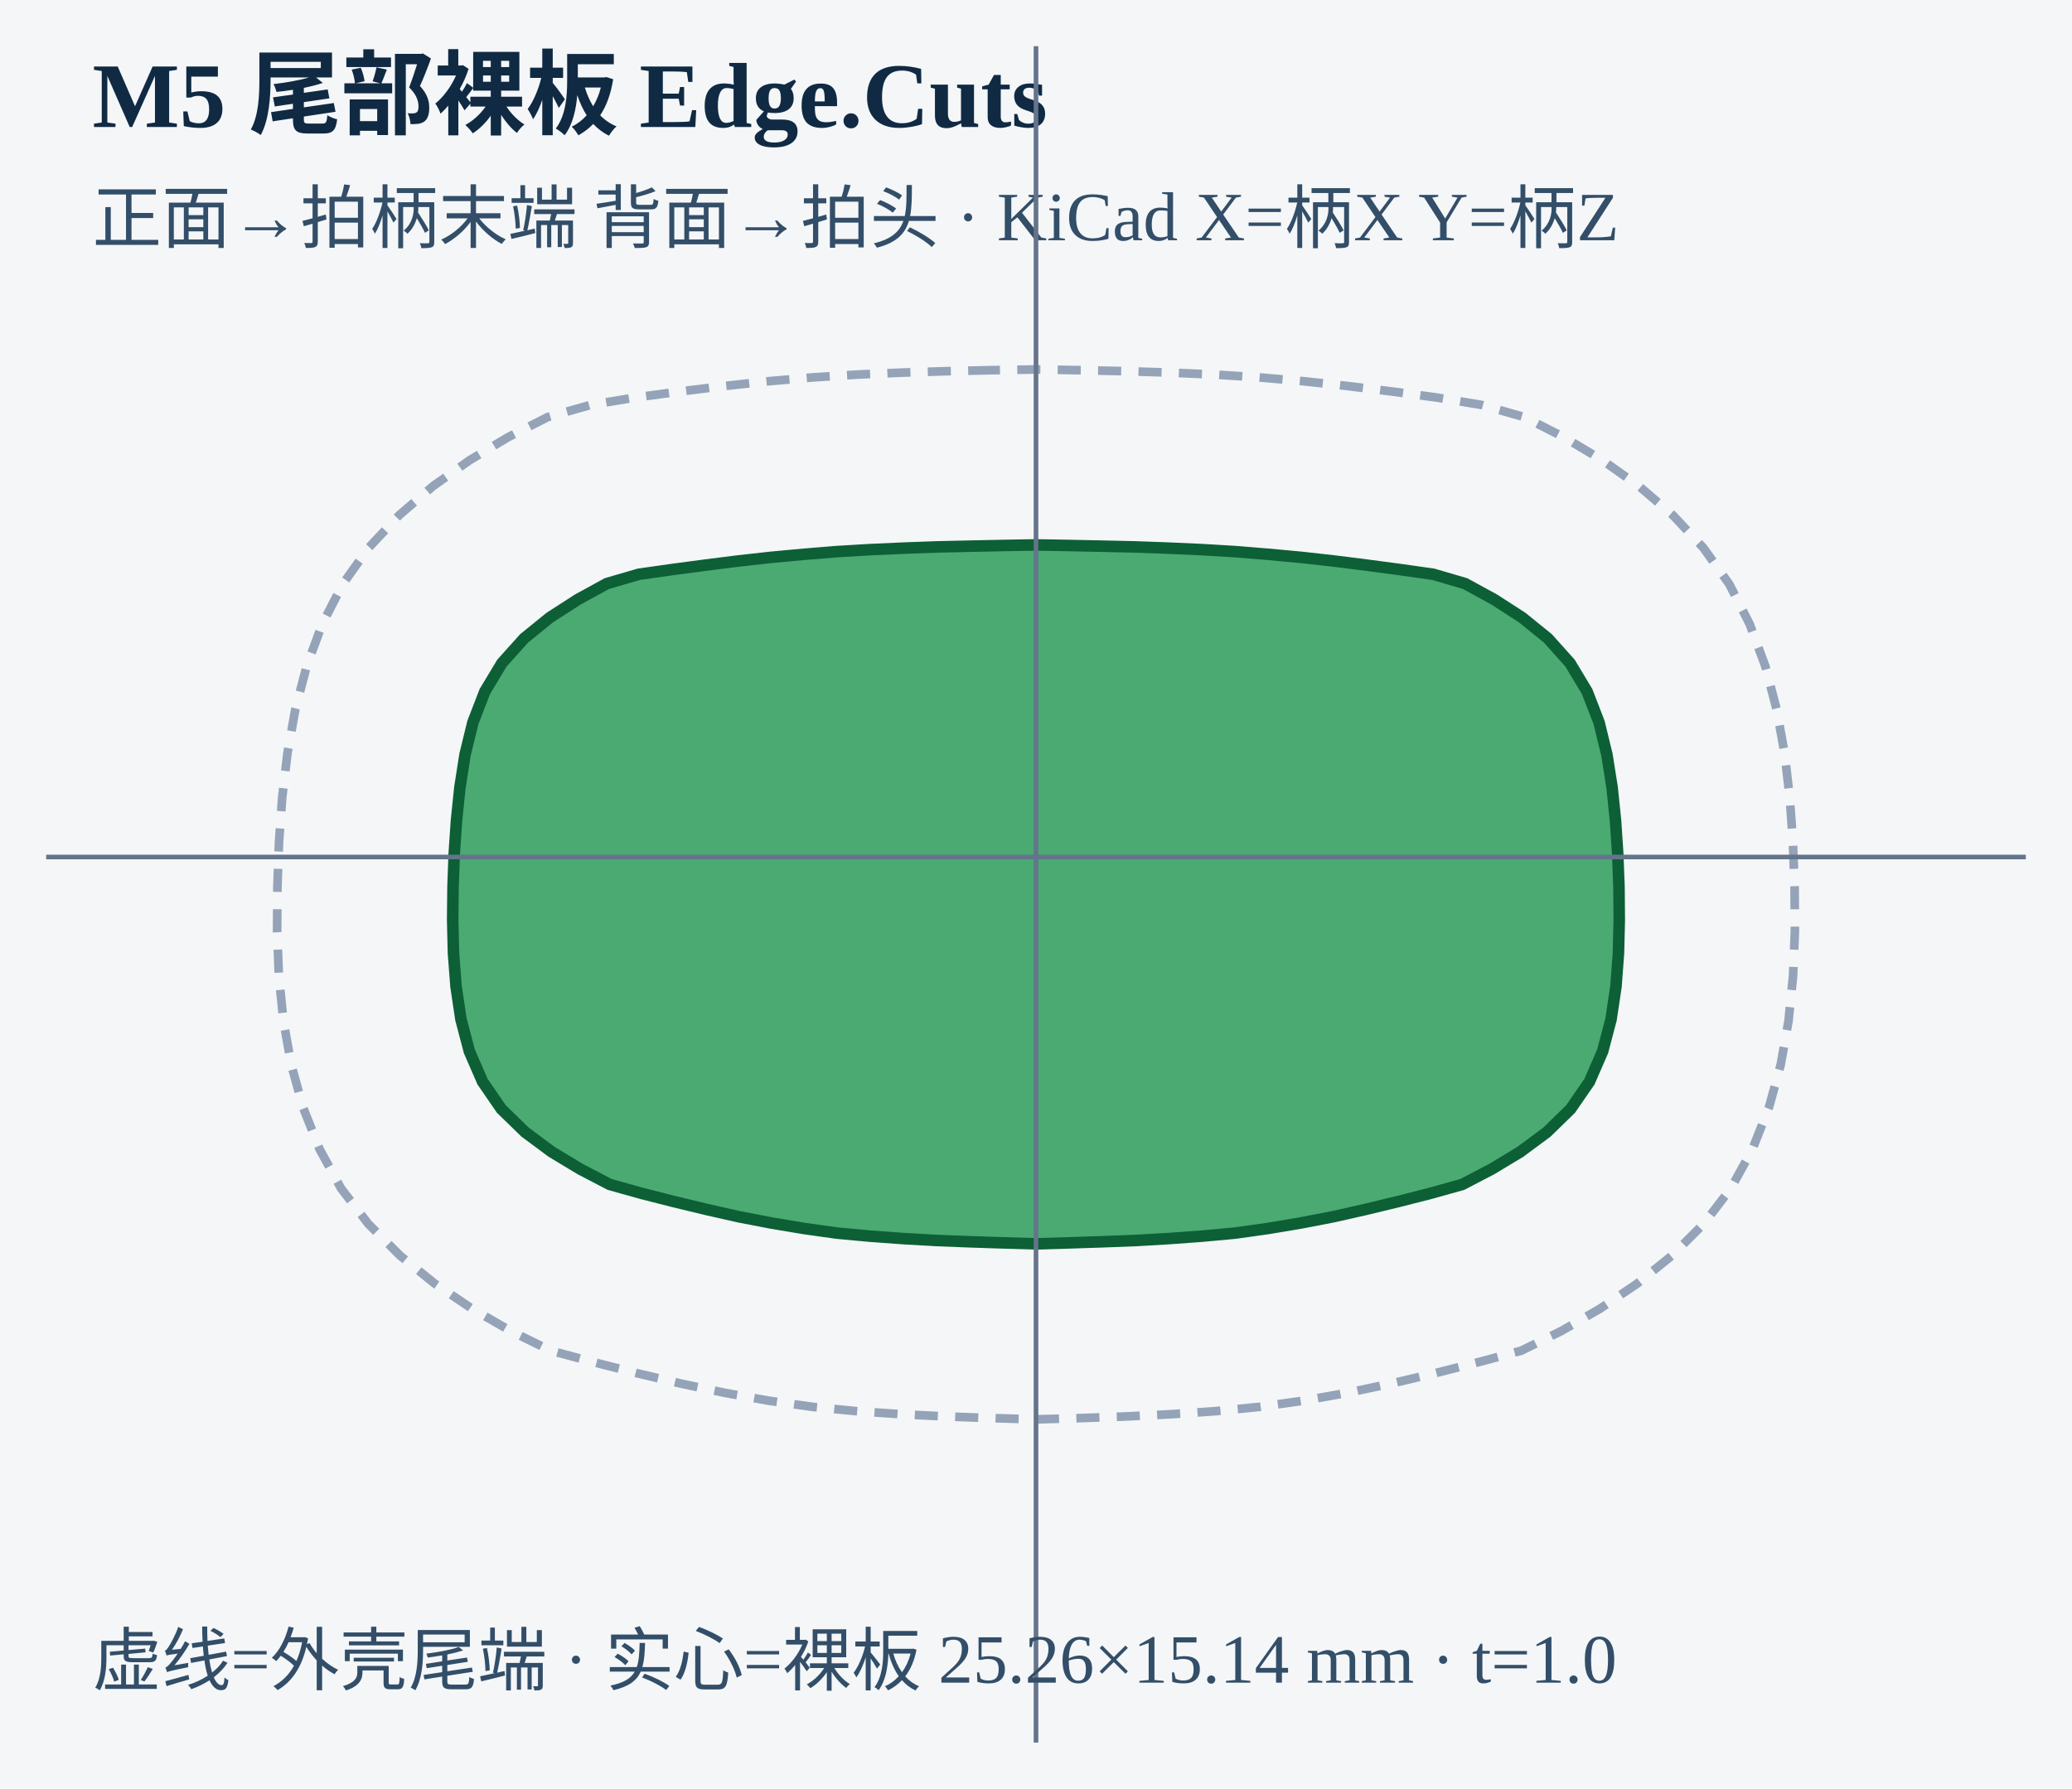
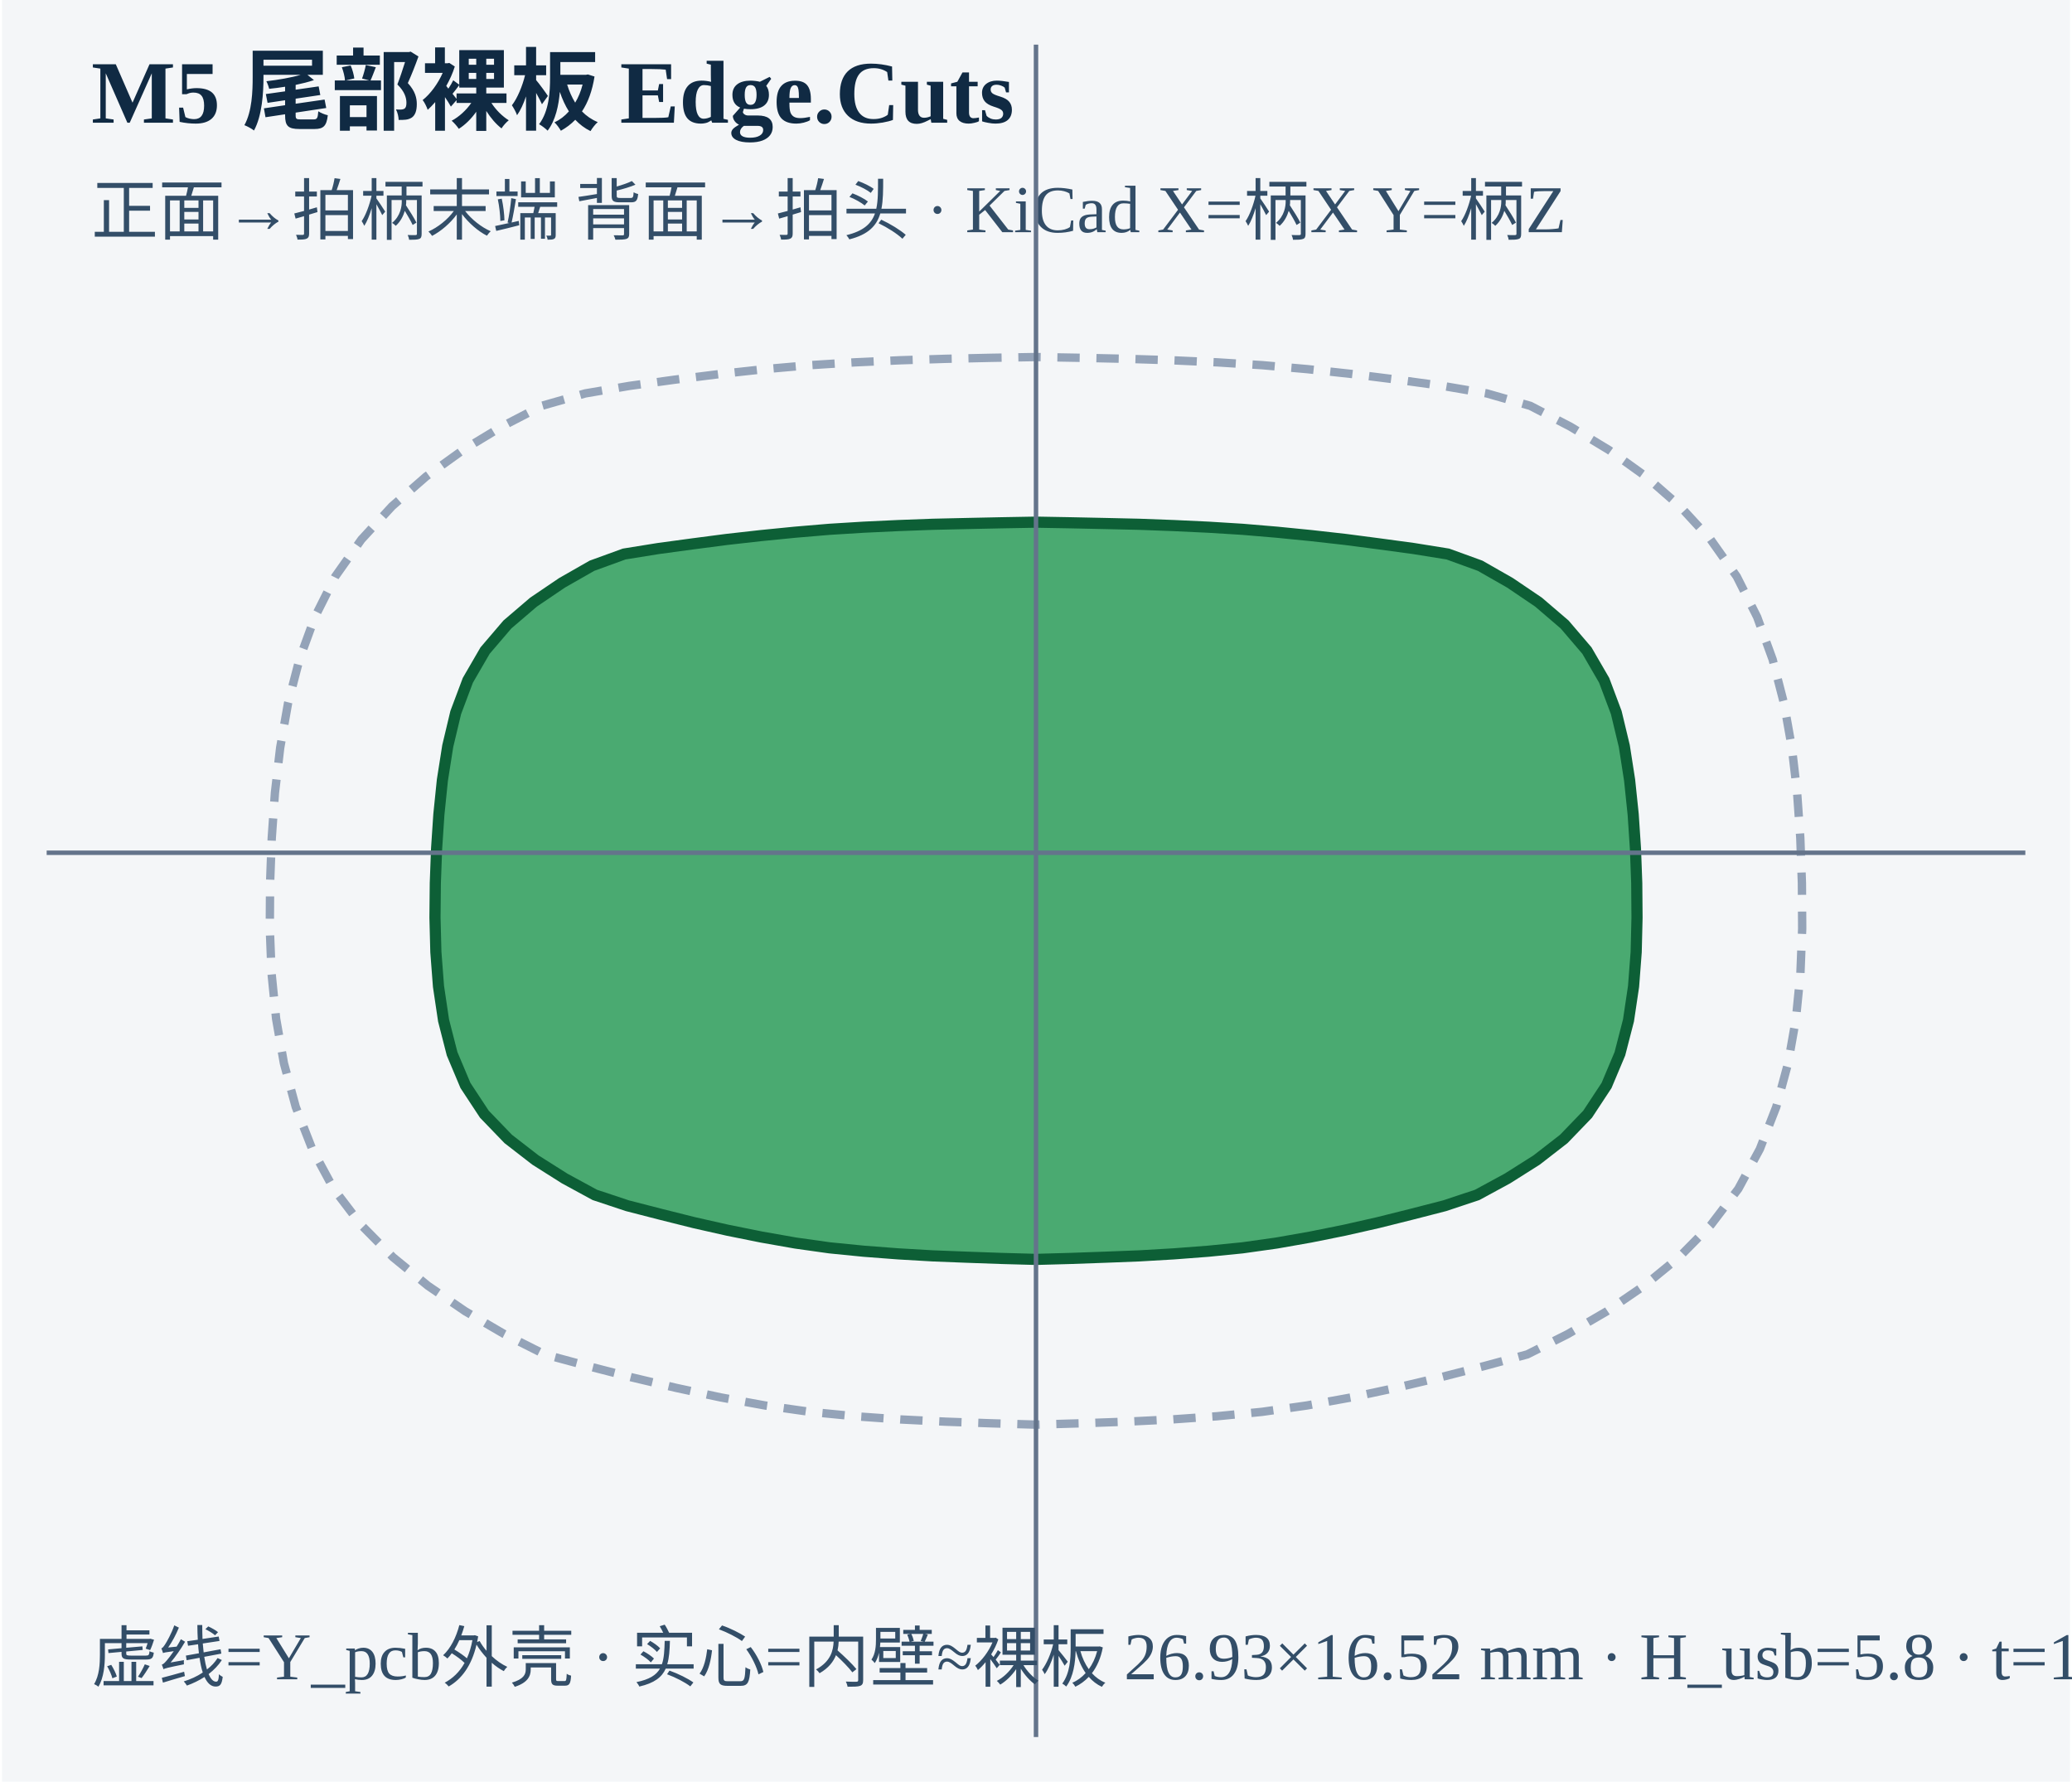
- <svg xmlns="http://www.w3.org/2000/svg" width="359" height="310" viewBox="0 0 358.90 309.90">
+ <svg xmlns="http://www.w3.org/2000/svg" width="371" height="319" viewBox="0 0 370.70 319.37">
  <rect width="100%" height="100%" fill="#f4f6f8" />
  <text x="16" y="22" font-size="16" font-weight="700" fill="#102a43">M5 尾部裸板 Edge.Cuts</text>
  <text x="16" y="42" font-size="12" fill="#334e68">正面→拍柄末端  背面→拍头  ·  KiCad X=柄X  Y=柄Z</text>
-   <polygon points="171.70,64.13 163.95,64.30 156.21,64.55 148.47,64.89 140.73,65.38 133.01,66.05 125.31,66.89 117.62,67.84 109.94,68.88 102.31,70.14 94.85,72.26 87.95,75.77 81.31,79.75 75.00,84.22 69.13,89.26 63.84,94.91 59.35,101.22 55.82,108.12 53.13,115.38 51.16,122.86 49.79,130.48 48.88,138.17 48.33,145.90 48.05,153.64 48.00,161.39 48.31,169.13 49.09,176.84 50.45,184.46 52.51,191.91 55.36,199.10 59.08,205.89 63.80,212.04 69.28,217.51 75.29,222.37 81.71,226.70 88.42,230.57 95.36,233.99 102.85,236.00 110.36,237.91 117.90,239.69 125.48,241.29 133.10,242.66 140.78,243.74 148.49,244.49 156.22,245.02 163.96,245.40 171.70,245.68 179.45,245.90 187.19,245.68 194.94,245.40 202.68,245.02 210.41,244.49 218.12,243.74 225.79,242.66 233.42,241.29 241.00,239.69 248.54,237.91 256.05,236.00 263.53,233.99 270.48,230.57 277.19,226.70 283.60,222.37 289.62,217.51 295.09,212.04 299.81,205.89 303.54,199.10 306.39,191.91 308.44,184.46 309.80,176.84 310.58,169.13 310.90,161.39 310.85,153.64 310.56,145.90 310.01,138.17 309.11,130.48 307.73,122.86 305.77,115.38 303.07,108.12 299.55,101.22 295.05,94.91 289.77,89.26 283.90,84.22 277.59,79.75 270.94,75.77 264.04,72.26 256.59,70.14 248.95,68.88 241.27,67.84 233.58,66.89 225.88,66.05 218.16,65.38 210.43,64.89 202.69,64.55 194.94,64.30 187.20,64.13 179.45,64.00" fill="none" stroke="#94a3b8" stroke-width="1.5" stroke-dasharray="4 3" />
-   <polygon points="173.69,94.50 167.94,94.62 162.18,94.75 156.43,94.96 150.68,95.22 144.93,95.56 139.20,96.03 133.46,96.56 127.74,97.20 122.03,97.92 116.33,98.68 110.63,99.49 105.12,101.10 100.08,103.86 95.24,106.98 90.78,110.60 86.94,114.88 83.98,119.80 81.91,125.16 80.55,130.74 79.66,136.43 79.07,142.15 78.68,147.89 78.47,153.64 78.41,159.40 78.55,165.15 78.99,170.89 79.84,176.58 81.30,182.14 83.59,187.40 86.84,192.13 90.96,196.14 95.58,199.57 100.51,202.54 105.61,205.20 111.15,206.75 116.73,208.17 122.33,209.52 127.94,210.79 133.59,211.88 139.27,212.83 144.97,213.63 150.70,214.16 156.44,214.58 162.19,214.91 167.94,215.13 173.69,215.32 179.45,215.49 185.20,215.32 190.95,215.13 196.71,214.91 202.45,214.58 208.19,214.16 213.93,213.63 219.63,212.83 225.30,211.88 230.95,210.79 236.57,209.52 242.16,208.17 247.74,206.75 253.28,205.20 258.38,202.54 263.31,199.57 267.94,196.14 272.05,192.13 275.31,187.40 277.60,182.14 279.06,176.58 279.91,170.89 280.34,165.15 280.48,159.40 280.43,153.64 280.21,147.89 279.83,142.15 279.24,136.43 278.34,130.74 276.98,125.16 274.91,119.80 271.95,114.88 268.12,110.60 263.65,106.98 258.82,103.86 253.77,101.10 248.27,99.49 242.57,98.68 236.86,97.92 231.15,97.20 225.43,96.56 219.70,96.03 213.96,95.56 208.22,95.22 202.47,94.96 196.71,94.75 190.96,94.62 185.20,94.50 179.45,94.40" fill="#2d9c5a" fill-opacity="0.85" stroke="#0d5f36" stroke-width="2" />
-   <line x1="179.45" y1="301.90" x2="179.45" y2="8.00" stroke="#64748b" stroke-width="0.8" />
-   <line x1="8.00" y1="148.47" x2="350.90" y2="148.47" stroke="#64748b" stroke-width="0.8" />
-   <text x="16" y="291.9" font-size="12" fill="#334e68">虚线=外壳尾端 · 实心=裸板 25.26×15.14 mm · t=1.0</text>
+   <polygon points="177.24,64.14 169.12,64.32 161.01,64.58 152.90,64.95 144.80,65.46 136.71,66.17 128.64,67.05 120.58,68.06 112.54,69.16 104.55,70.52 96.74,72.75 89.54,76.49 82.60,80.69 76.02,85.42 69.91,90.75 64.42,96.71 59.73,103.34 56.09,110.59 53.31,118.20 51.27,126.05 49.86,134.04 48.92,142.10 48.35,150.20 48.05,158.31 48.00,166.43 48.32,174.54 49.13,182.61 50.53,190.59 52.65,198.42 55.60,205.97 59.45,213.11 64.37,219.57 70.06,225.34 76.33,230.47 83.03,235.05 90.03,239.14 97.28,242.78 105.12,244.90 112.98,246.92 120.88,248.79 128.82,250.49 136.80,251.94 144.84,253.08 152.92,253.87 161.02,254.44 169.13,254.84 177.24,255.13 185.35,255.37 193.47,255.13 201.58,254.84 209.69,254.44 217.78,253.87 225.86,253.08 233.90,251.94 241.89,250.49 249.82,248.79 257.72,246.92 265.59,244.90 273.42,242.78 280.67,239.14 287.68,235.05 294.37,230.47 300.64,225.34 306.33,219.57 311.25,213.11 315.11,205.97 318.05,198.42 320.17,190.59 321.58,182.61 322.38,174.54 322.70,166.43 322.65,158.31 322.36,150.20 321.79,142.10 320.85,134.04 319.43,126.05 317.40,118.20 314.62,110.59 310.97,103.34 306.28,96.71 300.79,90.75 294.69,85.42 288.10,80.69 281.16,76.49 273.96,72.75 266.16,70.52 258.16,69.16 250.12,68.06 242.07,67.05 234.00,66.17 225.91,65.46 217.81,64.95 209.70,64.58 201.59,64.32 193.47,64.14 185.35,64.00" fill="none" stroke="#94a3b8" stroke-width="1.5" stroke-dasharray="4 3" />
+   <polygon points="179.18,93.71 173.00,93.84 166.82,93.98 160.65,94.21 154.48,94.50 148.31,94.88 142.16,95.40 136.01,96.01 129.87,96.70 123.74,97.50 117.62,98.33 111.53,99.31 105.75,101.41 100.39,104.47 95.28,107.93 90.59,111.94 86.59,116.62 83.50,121.95 81.33,127.73 79.90,133.73 78.94,139.83 78.31,145.97 77.90,152.13 77.67,158.31 77.61,164.49 77.77,170.66 78.24,176.82 79.15,182.92 80.68,188.89 83.07,194.57 86.46,199.72 90.74,204.16 95.62,207.94 100.84,211.24 106.26,214.19 112.10,216.13 118.08,217.67 124.07,219.17 130.10,220.53 136.16,221.75 142.24,222.82 148.36,223.68 154.50,224.29 160.66,224.76 166.83,225.12 173.00,225.36 179.18,225.58 185.35,225.75 191.53,225.58 197.70,225.36 203.88,225.12 210.04,224.76 216.20,224.29 222.35,223.68 228.47,222.82 234.55,221.75 240.61,220.53 246.63,219.17 252.63,217.67 258.61,216.13 264.44,214.19 269.87,211.24 275.09,207.94 279.96,204.16 284.24,199.72 287.63,194.57 290.02,188.89 291.56,182.92 292.47,176.82 292.94,170.66 293.09,164.49 293.04,158.31 292.81,152.13 292.40,145.97 291.76,139.83 290.81,133.73 289.37,127.73 287.20,121.95 284.11,116.62 280.11,111.94 275.43,107.93 270.32,104.47 264.96,101.41 259.18,99.31 253.08,98.33 246.96,97.50 240.84,96.70 234.70,96.01 228.55,95.40 222.39,94.88 216.23,94.50 210.06,94.21 203.88,93.98 197.71,93.84 191.53,93.71 185.35,93.60" fill="#2d9c5a" fill-opacity="0.85" stroke="#0d5f36" stroke-width="2" />
+   <line x1="185.35" y1="311.37" x2="185.35" y2="8.00" stroke="#64748b" stroke-width="0.8" />
+   <line x1="8.00" y1="152.86" x2="362.70" y2="152.86" stroke="#64748b" stroke-width="0.8" />
+   <text x="16" y="301.4" font-size="12" fill="#334e68">虚线=Y_pcb外壳 · 实心=内壁≈裸板 26.93×16.52 mm · H_usb=5.8 · t=1.0</text>
</svg>
